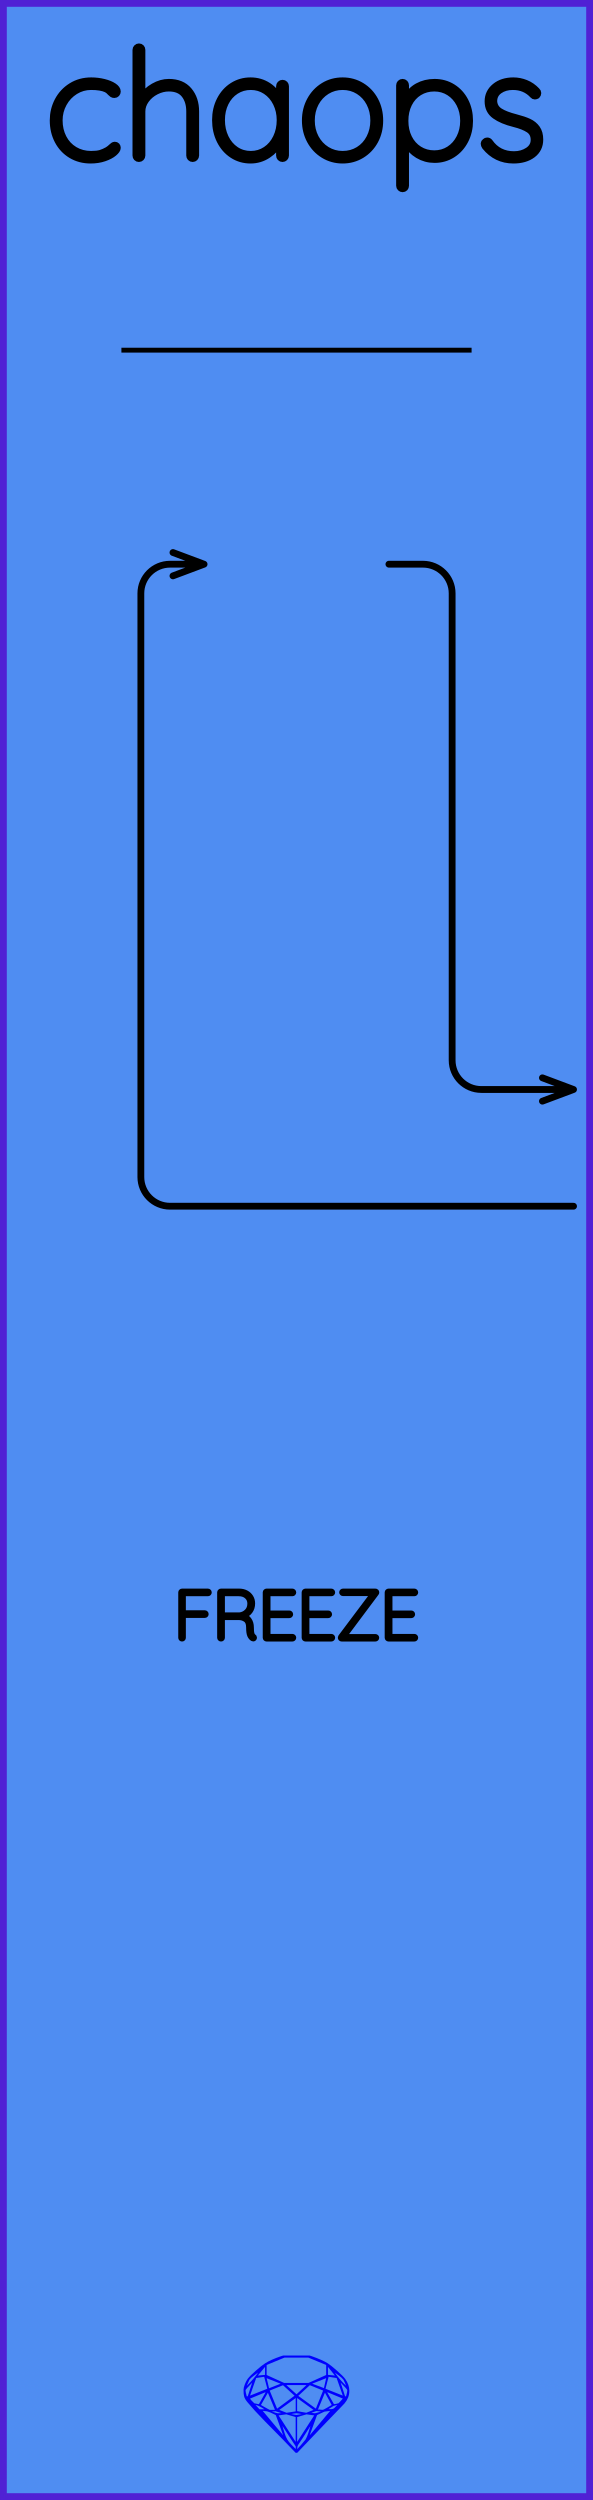
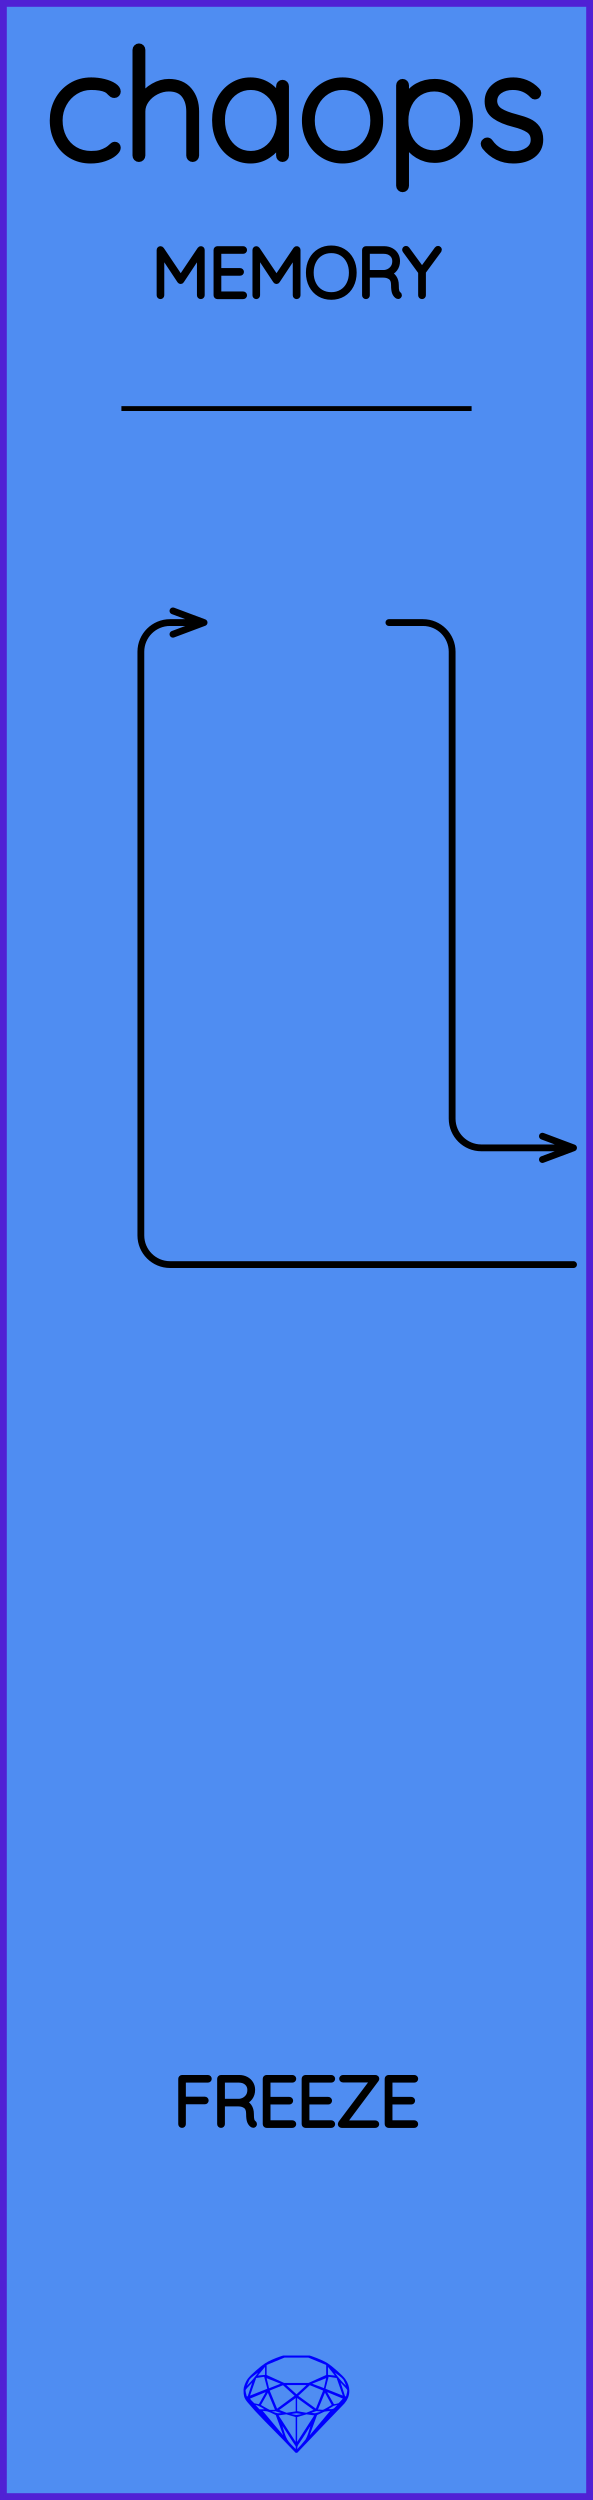
<svg xmlns="http://www.w3.org/2000/svg" width="30.48mm" height="128.50mm" viewBox="0 0 30.48 128.50">
  <g id="PanelLayer">
    <defs />
    <rect id="border_rect" width="30.48" height="128.5" x="0" y="0" style="display:inline;fill:#4f8df2;fill-opacity:1;fill-rule:nonzero;stroke:#5021d4;stroke-width:0.7;stroke-linecap:round;stroke-linejoin:round;stroke-dasharray:none;stroke-opacity:1;image-rendering:auto" />
    <path id="sapphire_gemstone" d="m 17.955,122.900 q 0,0.342 -0.243,0.631 -0.044,0.052 -0.204,0.215 -0.187,0.19 -0.785,0.813 l -1.444,1.513 q -0.019,0.003 -0.044,0.003 -0.028,0 -0.041,-0.003 -0.083,-0.083 -0.648,-0.675 -0.469,-0.474 -0.934,-0.948 -0.557,-0.568 -0.898,-0.981 -0.132,-0.16 -0.168,-0.298 -0.028,-0.102 -0.028,-0.342 0,-0.11 0.072,-0.289 0.066,-0.165 0.141,-0.265 0.119,-0.157 0.422,-0.424 0.284,-0.251 0.474,-0.375 0.273,-0.179 0.819,-0.367 0.096,-0.033 0.11,-0.033 h 1.361 q 0.011,0 0.105,0.033 0.568,0.201 0.824,0.367 0.165,0.105 0.474,0.378 0.322,0.284 0.422,0.422 0.215,0.295 0.215,0.626 z m -0.168,-0.273 q -0.033,-0.107 -0.135,-0.309 -0.072,-0.094 -0.209,-0.198 -0.119,-0.085 -0.234,-0.171 0.245,0.364 0.579,0.678 z m -0.573,-0.524 -0.358,-0.446 v 0.411 z m 0.637,0.758 q 0,-0.052 -0.342,-0.394 l 0.229,0.703 h 0.05 q 0.063,-0.218 0.063,-0.309 z m -0.232,0.273 -0.317,-0.904 -0.411,-0.063 -0.16,0.615 z m 0.003,0.154 -0.772,-0.32 h -0.03 l 0.345,0.606 q 0.08,-0.003 0.234,-0.047 0.025,-0.014 0.223,-0.24 z m -0.857,-1.05 -0.719,0.284 0.604,0.226 z m 0,-0.163 v -0.515 l -0.918,-0.38 h -1.224 l -0.918,0.38 v 0.515 l 0.898,0.408 h 1.254 z m 0.573,1.538 q -0.069,0.011 -0.198,0.052 -0.085,0.055 -0.259,0.163 0.019,0 0.063,0.003 0.041,0 0.063,0 0.119,0 0.19,-0.069 0.072,-0.072 0.141,-0.149 z m -0.289,0.003 -0.347,-0.631 -0.364,0.879 q 0.025,-0.017 0.066,-0.017 0.03,0 0.085,0.011 0.058,0.008 0.088,0.008 0.05,0 0.229,-0.107 0.229,-0.138 0.243,-0.143 z m -0.441,-0.741 -0.684,-0.276 -0.593,0.548 0.904,0.656 z m -0.854,-0.284 h -1.036 l 0.524,0.474 z m 0.75,1.367 q -0.229,-0.03 -0.229,-0.03 -0.036,0 -0.273,0.094 l 0.19,0.019 q 0.011,0 0.311,-0.083 z m -0.389,-0.088 -0.843,-0.612 v 0.675 l 0.471,0.083 z m 0.854,0.05 q -0.099,0.006 -0.295,0.039 -0.011,0.003 -0.378,0.176 -0.13,0.347 -0.38,1.042 z m -2.544,-1.397 -0.719,-0.284 0.124,0.518 z m -0.802,-0.455 v -0.411 l -0.367,0.446 z m 1.516,1.072 -0.593,-0.54 -0.684,0.276 0.38,0.929 z m 0.369,0.943 q -0.033,-0.003 -0.135,-0.025 -0.085,-0.017 -0.138,-0.017 -0.052,0 -0.138,0.017 -0.102,0.022 -0.135,0.025 0.265,0.047 0.273,0.047 0.008,0 0.273,-0.047 z m -0.309,-0.138 v -0.686 l -0.843,0.612 0.372,0.146 z m 0.951,0.207 -0.397,-0.055 -0.48,0.141 v 1.276 z m -2.888,-2.202 q -0.119,0.085 -0.234,0.174 -0.146,0.107 -0.209,0.196 -0.044,0.105 -0.135,0.314 0.369,-0.364 0.579,-0.684 z m 0.477,0.832 -0.16,-0.615 -0.411,0.063 -0.317,0.904 z m 0.394,1.083 -0.364,-0.879 -0.356,0.631 q 0.435,0.251 0.452,0.251 0.091,0 0.267,-0.003 z m 1.822,0.83 q -0.132,0.212 -0.405,0.634 -0.077,0.107 -0.22,0.328 -0.058,0.105 -0.055,0.226 0.16,-0.152 0.433,-0.496 0.077,-0.13 0.141,-0.339 0.055,-0.176 0.107,-0.353 z m -1.494,-0.661 -0.27,-0.088 -0.008,-0.011 q -0.025,0 -0.107,0.011 -0.066,0.006 -0.107,0.006 0.273,0.091 0.311,0.091 0.025,0 0.182,-0.008 z m -0.81,-1.064 h -0.03 l -0.772,0.32 q 0.066,0.097 0.223,0.24 0.077,0.014 0.234,0.047 z m -0.689,-0.502 q -0.342,0.347 -0.342,0.394 0,0.08 0.063,0.309 h 0.05 z m 2.235,3.045 v -1.276 l -0.48,-0.141 -0.397,0.055 z m -1.607,-1.676 q -0.256,-0.182 -0.458,-0.223 0.066,0.077 0.204,0.223 z m 1.61,2.045 v -0.138 l -0.684,-1.05 q 0.052,0.176 0.107,0.353 0.063,0.209 0.141,0.339 0.069,0.119 0.204,0.259 0.116,0.119 0.232,0.237 z m -0.645,-0.706 q -0.116,-0.328 -0.38,-1.042 -0.135,-0.066 -0.273,-0.13 -0.16,-0.072 -0.289,-0.072 -0.052,0 -0.11,-0.014 z" style="stroke-width:0;fill:#0000ff;stroke:#2e2114;stroke-linecap:square;stroke-opacity:1" />
    <path id="model_name" d="M6.031 4.705Q6.031 4.767 5.989 4.814Q5.946 4.861 5.884 4.861Q5.814 4.861 5.779 4.837Q5.744 4.814 5.682 4.752Q5.581 4.635 5.473 4.581Q5.193 4.449 4.681 4.449Q4.239 4.449 3.862 4.682Q3.486 4.915 3.265 5.315Q3.043 5.714 3.043 6.188Q3.043 6.684 3.249 7.084Q3.455 7.484 3.831 7.709Q4.208 7.934 4.681 7.934Q4.991 7.934 5.17 7.88Q5.348 7.825 5.527 7.724Q5.651 7.647 5.744 7.554Q5.783 7.515 5.822 7.488Q5.861 7.461 5.899 7.461Q5.962 7.461 5.997 7.499Q6.031 7.538 6.031 7.6Q6.031 7.709 5.853 7.86Q5.674 8.012 5.36 8.12Q5.046 8.229 4.658 8.229Q4.099 8.229 3.66 7.965Q3.222 7.701 2.977 7.235Q2.733 6.77 2.733 6.188Q2.733 5.644 2.977 5.179Q3.222 4.713 3.668 4.434Q4.114 4.154 4.689 4.154Q5.022 4.154 5.337 4.232Q5.651 4.31 5.841 4.438Q6.031 4.566 6.031 4.705ZM10.059 5.73V7.996Q10.059 8.058 10.013 8.105Q9.966 8.151 9.904 8.151Q9.834 8.151 9.792 8.105Q9.749 8.058 9.749 7.996V5.73Q9.749 5.194 9.485 4.861Q9.221 4.527 8.678 4.527Q8.344 4.527 8.022 4.69Q7.7 4.853 7.498 5.132Q7.296 5.412 7.296 5.73V7.996Q7.296 8.058 7.25 8.105Q7.203 8.151 7.141 8.151Q7.071 8.151 7.029 8.105Q6.986 8.058 6.986 7.996V2.563Q6.986 2.501 7.033 2.455Q7.079 2.408 7.141 2.408Q7.211 2.408 7.254 2.455Q7.296 2.501 7.296 2.563V5.016Q7.514 4.674 7.898 4.453Q8.282 4.232 8.678 4.232Q9.345 4.232 9.702 4.655Q10.059 5.078 10.059 5.73ZM14.677 4.434V7.996Q14.677 8.058 14.631 8.105Q14.584 8.151 14.522 8.151Q14.452 8.151 14.41 8.105Q14.367 8.058 14.367 7.996V7.298Q14.173 7.693 13.769 7.961Q13.366 8.229 12.877 8.229Q12.364 8.229 11.953 7.961Q11.542 7.693 11.309 7.224Q11.076 6.754 11.076 6.172Q11.076 5.598 11.313 5.136Q11.55 4.674 11.961 4.414Q12.372 4.154 12.877 4.154Q13.381 4.154 13.785 4.418Q14.188 4.682 14.367 5.124V4.434Q14.367 4.372 14.41 4.325Q14.452 4.278 14.522 4.278Q14.592 4.278 14.635 4.325Q14.677 4.372 14.677 4.434ZM14.398 6.172Q14.398 5.699 14.204 5.303Q14.01 4.907 13.665 4.678Q13.319 4.449 12.892 4.449Q12.465 4.449 12.12 4.67Q11.775 4.892 11.581 5.284Q11.387 5.675 11.387 6.172Q11.387 6.669 11.581 7.072Q11.775 7.476 12.116 7.705Q12.458 7.934 12.892 7.934Q13.319 7.934 13.665 7.705Q14.01 7.476 14.204 7.072Q14.398 6.669 14.398 6.172ZM17.611 8.229Q17.076 8.229 16.637 7.961Q16.198 7.693 15.946 7.228Q15.694 6.762 15.694 6.195Q15.694 5.621 15.946 5.155Q16.198 4.69 16.633 4.422Q17.068 4.154 17.611 4.154Q18.146 4.154 18.585 4.422Q19.023 4.69 19.272 5.155Q19.52 5.621 19.52 6.195Q19.52 6.77 19.272 7.232Q19.023 7.693 18.585 7.961Q18.146 8.229 17.611 8.229ZM17.611 4.449Q17.161 4.449 16.792 4.678Q16.424 4.907 16.214 5.303Q16.005 5.699 16.005 6.195Q16.005 6.684 16.214 7.08Q16.424 7.476 16.792 7.705Q17.161 7.934 17.611 7.934Q18.069 7.934 18.434 7.709Q18.799 7.484 19.004 7.084Q19.21 6.684 19.21 6.195Q19.21 5.699 19.004 5.303Q18.799 4.907 18.434 4.678Q18.069 4.449 17.611 4.449ZM24.138 6.211Q24.138 6.77 23.901 7.224Q23.665 7.678 23.253 7.938Q22.842 8.198 22.337 8.198Q21.872 8.198 21.484 7.965Q21.096 7.732 20.847 7.305V9.548Q20.847 9.61 20.805 9.657Q20.762 9.703 20.692 9.703Q20.63 9.703 20.584 9.657Q20.537 9.61 20.537 9.548V4.387Q20.537 4.325 20.58 4.278Q20.622 4.232 20.692 4.232Q20.762 4.232 20.805 4.278Q20.847 4.325 20.847 4.387V5.101Q21.08 4.659 21.468 4.445Q21.856 4.232 22.337 4.232Q22.85 4.232 23.261 4.488Q23.672 4.744 23.905 5.194Q24.138 5.644 24.138 6.211ZM23.828 6.211Q23.828 5.73 23.63 5.346Q23.432 4.961 23.09 4.744Q22.749 4.527 22.322 4.527Q21.887 4.527 21.542 4.74Q21.197 4.954 21.006 5.338Q20.816 5.722 20.816 6.211Q20.816 6.7 21.006 7.084Q21.197 7.468 21.542 7.686Q21.887 7.903 22.322 7.903Q22.749 7.903 23.09 7.686Q23.432 7.468 23.63 7.08Q23.828 6.692 23.828 6.211ZM24.883 7.383Q24.883 7.329 24.945 7.282Q24.984 7.243 25.038 7.243Q25.116 7.243 25.163 7.305Q25.613 7.949 26.42 7.949Q26.831 7.949 27.142 7.744Q27.452 7.538 27.452 7.189Q27.452 6.832 27.18 6.653Q26.909 6.475 26.435 6.358Q25.807 6.203 25.446 5.943Q25.085 5.683 25.085 5.21Q25.085 4.752 25.45 4.453Q25.814 4.154 26.389 4.154Q26.707 4.154 27.021 4.278Q27.336 4.403 27.592 4.674Q27.646 4.721 27.646 4.783Q27.646 4.853 27.592 4.907Q27.53 4.938 27.491 4.938Q27.437 4.938 27.398 4.892Q26.994 4.449 26.358 4.449Q25.947 4.449 25.663 4.651Q25.38 4.853 25.38 5.21Q25.403 5.544 25.686 5.726Q25.97 5.908 26.521 6.048Q26.917 6.149 27.177 6.269Q27.437 6.389 27.592 6.607Q27.747 6.824 27.747 7.173Q27.747 7.662 27.371 7.946Q26.994 8.229 26.389 8.229Q25.504 8.229 24.938 7.53Q24.883 7.445 24.883 7.383Z" style="display:inline;stroke:#000000;stroke-width:0.35;stroke-linecap:round;stroke-linejoin:bevel" />
-     <path id="store_line_art" d="M 29.48,62.00 L 8.74,62.00 A 1.5 1.5 0 0 1 7.24 60.5 L 7.24,30.50 A 1.5 1.5 0 0 1 8.74 29 L 10.49,29.00 M 10.49,29.00 L 8.89,28.40 M 10.49,29.00 L 8.89,29.60 " style="stroke:#000000;stroke-width:0.35;stroke-linecap:round;stroke-linejoin:round;stroke-dasharray:none" fill="none" />
-     <path id="recall_line_art" d="M 29.48,56.00 L 24.74,56.00 A 1.5 1.5 0 0 1 23.24 54.5 L 23.24,30.50 A 1.5 1.5 0 0 0 21.74 29 L 19.99,29.00 M 29.48,56.00 L 27.88,55.40 M 29.48,56.00 L 27.88,56.60 " style="stroke:#000000;stroke-width:0.35;stroke-linecap:round;stroke-linejoin:round;stroke-dasharray:none" fill="none" />
-     <path d="M10.758 81.85Q10.758 81.882 10.737 81.901Q10.716 81.921 10.687 81.921H9.428V82.894H10.529Q10.557 82.894 10.578 82.915Q10.599 82.936 10.599 82.965Q10.599 82.996 10.578 83.016Q10.557 83.035 10.529 83.035H9.428V84.178Q9.428 84.207 9.409 84.228Q9.389 84.249 9.357 84.249Q9.326 84.249 9.306 84.228Q9.287 84.207 9.287 84.178V81.85Q9.287 81.822 9.308 81.801Q9.329 81.779 9.357 81.779H10.687Q10.716 81.779 10.737 81.801Q10.758 81.822 10.758 81.85ZM13.083 84.175Q13.083 84.207 13.063 84.226Q13.044 84.245 13.016 84.245Q12.995 84.245 12.984 84.238Q12.889 84.185 12.832 84.06Q12.776 83.935 12.776 83.649Q12.776 83.36 12.621 83.252Q12.465 83.145 12.261 83.145H11.435V84.178Q11.435 84.207 11.414 84.228Q11.393 84.249 11.361 84.249Q11.329 84.249 11.308 84.228Q11.287 84.207 11.287 84.178V81.85Q11.287 81.822 11.308 81.801Q11.329 81.779 11.358 81.779H12.289Q12.494 81.779 12.652 81.862Q12.811 81.945 12.899 82.09Q12.988 82.234 12.988 82.418Q12.988 82.654 12.862 82.824Q12.737 82.993 12.536 83.053Q12.705 83.106 12.815 83.263Q12.924 83.42 12.924 83.649Q12.924 83.885 12.954 83.979Q12.984 84.072 13.044 84.111Q13.083 84.136 13.083 84.175ZM12.307 83.004Q12.529 82.982 12.684 82.827Q12.839 82.672 12.839 82.421Q12.839 82.203 12.684 82.062Q12.529 81.921 12.271 81.921H11.435V83.004ZM15.101 84.178Q15.101 84.21 15.079 84.229Q15.058 84.249 15.03 84.249H13.7Q13.672 84.249 13.651 84.228Q13.63 84.207 13.63 84.178V81.85Q13.63 81.822 13.651 81.801Q13.672 81.779 13.7 81.779H15.03Q15.058 81.779 15.079 81.801Q15.101 81.822 15.101 81.85Q15.101 81.882 15.079 81.901Q15.058 81.921 15.03 81.921H13.778V82.905H14.871Q14.9 82.905 14.921 82.926Q14.942 82.947 14.942 82.975Q14.942 83.007 14.921 83.026Q14.9 83.046 14.871 83.046H13.778V84.108H15.03Q15.058 84.108 15.079 84.129Q15.101 84.15 15.101 84.178ZM17.101 84.178Q17.101 84.21 17.08 84.229Q17.059 84.249 17.03 84.249H15.7Q15.672 84.249 15.651 84.228Q15.63 84.207 15.63 84.178V81.85Q15.63 81.822 15.651 81.801Q15.672 81.779 15.7 81.779H17.03Q17.059 81.779 17.08 81.801Q17.101 81.822 17.101 81.85Q17.101 81.882 17.08 81.901Q17.059 81.921 17.03 81.921H15.778V82.905H16.872Q16.9 82.905 16.921 82.926Q16.942 82.947 16.942 82.975Q16.942 83.007 16.921 83.026Q16.9 83.046 16.872 83.046H15.778V84.108H17.03Q17.059 84.108 17.08 84.129Q17.101 84.15 17.101 84.178ZM19.366 84.182Q19.366 84.21 19.345 84.229Q19.323 84.249 19.295 84.249H17.559Q17.528 84.249 17.508 84.226Q17.489 84.203 17.489 84.175Q17.489 84.15 17.503 84.132L19.168 81.913H17.63Q17.602 81.913 17.581 81.894Q17.559 81.875 17.559 81.846Q17.559 81.818 17.581 81.799Q17.602 81.779 17.63 81.779H19.288Q19.331 81.779 19.35 81.801Q19.369 81.822 19.369 81.85Q19.369 81.875 19.355 81.892L17.694 84.115H19.295Q19.323 84.115 19.345 84.136Q19.366 84.157 19.366 84.182ZM21.369 84.178Q21.369 84.21 21.348 84.229Q21.327 84.249 21.299 84.249H19.969Q19.941 84.249 19.92 84.228Q19.898 84.207 19.898 84.178V81.85Q19.898 81.822 19.92 81.801Q19.941 81.779 19.969 81.779H21.299Q21.327 81.779 21.348 81.801Q21.369 81.822 21.369 81.85Q21.369 81.882 21.348 81.901Q21.327 81.921 21.299 81.921H20.047V82.905H21.14Q21.168 82.905 21.19 82.926Q21.211 82.947 21.211 82.975Q21.211 83.007 21.19 83.026Q21.168 83.046 21.14 83.046H20.047V84.108H21.299Q21.327 84.108 21.348 84.129Q21.369 84.15 21.369 84.178Z" style="stroke:#000000;stroke-width:0.25;stroke-linecap:round;stroke-linejoin:bevel" />
-     <path d="M 6.24,18.00 L 24.24,18.00 z " style="stroke:#000000;stroke-width:0.25;stroke-linecap:round;stroke-linejoin:bevel;stroke-dasharray:none" />
+     <path id="store_line_art" d="M 29.48,65.00 L 8.74,65.00 A 1.5 1.5 0 0 1 7.24 63.5 L 7.24,33.50 A 1.5 1.5 0 0 1 8.74 32 L 10.49,32.00 M 10.49,32.00 L 8.89,31.40 M 10.49,32.00 L 8.89,32.60 " style="stroke:#000000;stroke-width:0.35;stroke-linecap:round;stroke-linejoin:round;stroke-dasharray:none" fill="none" />
+     <path id="recall_line_art" d="M 29.48,59.00 L 24.74,59.00 A 1.5 1.5 0 0 1 23.24 57.5 L 23.24,33.50 A 1.5 1.5 0 0 0 21.74 32 L 19.99,32.00 M 29.48,59.00 L 27.88,58.40 M 29.48,59.00 L 27.88,59.60 " style="stroke:#000000;stroke-width:0.35;stroke-linecap:round;stroke-linejoin:round;stroke-dasharray:none" fill="none" />
+     <path d="M10.396 12.85V15.178Q10.396 15.207 10.373 15.228Q10.351 15.249 10.322 15.249Q10.29 15.249 10.269 15.228Q10.248 15.207 10.248 15.178V13.069L9.338 14.444Q9.32 14.473 9.289 14.473Q9.25 14.473 9.232 14.444L8.319 13.065V15.178Q8.319 15.207 8.297 15.228Q8.276 15.249 8.248 15.249Q8.216 15.249 8.197 15.228Q8.177 15.207 8.177 15.178V12.85Q8.177 12.825 8.197 12.802Q8.216 12.779 8.244 12.779Q8.29 12.779 8.311 12.811L9.289 14.265L10.266 12.811Q10.294 12.772 10.333 12.779Q10.361 12.783 10.379 12.802Q10.396 12.822 10.396 12.85ZM12.573 15.178Q12.573 15.21 12.552 15.229Q12.531 15.249 12.502 15.249H11.172Q11.144 15.249 11.123 15.228Q11.102 15.207 11.102 15.178V12.85Q11.102 12.822 11.123 12.801Q11.144 12.779 11.172 12.779H12.502Q12.531 12.779 12.552 12.801Q12.573 12.822 12.573 12.85Q12.573 12.882 12.552 12.901Q12.531 12.921 12.502 12.921H11.25V13.905H12.344Q12.372 13.905 12.393 13.926Q12.414 13.947 12.414 13.975Q12.414 14.007 12.393 14.027Q12.372 14.046 12.344 14.046H11.25V15.108H12.502Q12.531 15.108 12.552 15.129Q12.573 15.15 12.573 15.178ZM15.321 12.85V15.178Q15.321 15.207 15.298 15.228Q15.275 15.249 15.247 15.249Q15.215 15.249 15.194 15.228Q15.173 15.207 15.173 15.178V13.069L14.263 14.444Q14.245 14.473 14.213 14.473Q14.175 14.473 14.157 14.444L13.243 13.065V15.178Q13.243 15.207 13.222 15.228Q13.201 15.249 13.173 15.249Q13.141 15.249 13.122 15.228Q13.102 15.207 13.102 15.178V12.85Q13.102 12.825 13.122 12.802Q13.141 12.779 13.169 12.779Q13.215 12.779 13.236 12.811L14.213 14.265L15.191 12.811Q15.219 12.772 15.258 12.779Q15.286 12.783 15.303 12.802Q15.321 12.822 15.321 12.85ZM17.029 15.284Q16.686 15.284 16.418 15.124Q16.15 14.963 16 14.674Q15.85 14.384 15.85 14.014Q15.85 13.644 16 13.354Q16.15 13.065 16.418 12.905Q16.686 12.744 17.029 12.744Q17.371 12.744 17.639 12.905Q17.907 13.065 18.057 13.354Q18.207 13.644 18.207 14.014Q18.207 14.384 18.057 14.674Q17.907 14.963 17.639 15.124Q17.371 15.284 17.029 15.284ZM17.029 12.885Q16.729 12.885 16.494 13.026Q16.259 13.167 16.129 13.425Q15.998 13.682 15.998 14.014Q15.998 14.346 16.129 14.603Q16.259 14.861 16.494 15.002Q16.729 15.143 17.029 15.143Q17.328 15.143 17.563 15.002Q17.798 14.861 17.928 14.603Q18.059 14.346 18.059 14.014Q18.059 13.682 17.928 13.425Q17.798 13.167 17.563 13.026Q17.328 12.885 17.029 12.885ZM20.532 15.175Q20.532 15.207 20.512 15.226Q20.493 15.245 20.465 15.245Q20.444 15.245 20.433 15.238Q20.338 15.185 20.281 15.06Q20.225 14.935 20.225 14.649Q20.225 14.36 20.07 14.252Q19.914 14.145 19.71 14.145H18.884V15.178Q18.884 15.207 18.863 15.228Q18.842 15.249 18.81 15.249Q18.778 15.249 18.757 15.228Q18.736 15.207 18.736 15.178V12.85Q18.736 12.822 18.757 12.801Q18.778 12.779 18.807 12.779H19.738Q19.942 12.779 20.101 12.862Q20.26 12.945 20.348 13.09Q20.436 13.235 20.436 13.418Q20.436 13.654 20.311 13.824Q20.186 13.993 19.985 14.053Q20.154 14.106 20.264 14.263Q20.373 14.42 20.373 14.649Q20.373 14.886 20.403 14.979Q20.433 15.072 20.493 15.111Q20.532 15.136 20.532 15.175ZM19.756 14.004Q19.978 13.982 20.133 13.827Q20.288 13.672 20.288 13.421Q20.288 13.203 20.133 13.062Q19.978 12.921 19.72 12.921H18.884V14.004ZM22.571 12.878 21.766 13.972V15.178Q21.766 15.207 21.745 15.228Q21.724 15.249 21.692 15.249Q21.661 15.249 21.639 15.228Q21.618 15.207 21.618 15.178V13.986L20.81 12.878Q20.796 12.861 20.796 12.832Q20.796 12.808 20.819 12.786Q20.842 12.765 20.87 12.765Q20.909 12.765 20.93 12.797L21.692 13.838L22.454 12.797Q22.476 12.765 22.514 12.765Q22.546 12.765 22.565 12.788Q22.585 12.811 22.585 12.832Q22.585 12.85 22.571 12.878Z" style="stroke:#000000;stroke-width:0.25;stroke-linecap:round;stroke-linejoin:bevel" />
+     <path d="M10.758 106.85Q10.758 106.882 10.737 106.901Q10.716 106.921 10.687 106.921H9.428V107.894H10.529Q10.557 107.894 10.578 107.915Q10.599 107.937 10.599 107.965Q10.599 107.996 10.578 108.016Q10.557 108.035 10.529 108.035H9.428V109.178Q9.428 109.207 9.409 109.228Q9.389 109.249 9.357 109.249Q9.326 109.249 9.306 109.228Q9.287 109.207 9.287 109.178V106.85Q9.287 106.822 9.308 106.801Q9.329 106.779 9.357 106.779H10.687Q10.716 106.779 10.737 106.801Q10.758 106.822 10.758 106.85ZM13.083 109.175Q13.083 109.207 13.063 109.226Q13.044 109.245 13.016 109.245Q12.995 109.245 12.984 109.238Q12.889 109.185 12.832 109.06Q12.776 108.935 12.776 108.649Q12.776 108.36 12.621 108.252Q12.465 108.145 12.261 108.145H11.435V109.178Q11.435 109.207 11.414 109.228Q11.393 109.249 11.361 109.249Q11.329 109.249 11.308 109.228Q11.287 109.207 11.287 109.178V106.85Q11.287 106.822 11.308 106.801Q11.329 106.779 11.358 106.779H12.289Q12.494 106.779 12.652 106.862Q12.811 106.945 12.899 107.09Q12.988 107.234 12.988 107.418Q12.988 107.654 12.862 107.824Q12.737 107.993 12.536 108.053Q12.705 108.106 12.815 108.263Q12.924 108.42 12.924 108.649Q12.924 108.885 12.954 108.979Q12.984 109.072 13.044 109.111Q13.083 109.136 13.083 109.175ZM12.307 108.004Q12.529 107.982 12.684 107.827Q12.839 107.672 12.839 107.421Q12.839 107.203 12.684 107.062Q12.529 106.921 12.271 106.921H11.435V108.004ZM15.101 109.178Q15.101 109.21 15.079 109.229Q15.058 109.249 15.03 109.249H13.7Q13.672 109.249 13.651 109.228Q13.63 109.207 13.63 109.178V106.85Q13.63 106.822 13.651 106.801Q13.672 106.779 13.7 106.779H15.03Q15.058 106.779 15.079 106.801Q15.101 106.822 15.101 106.85Q15.101 106.882 15.079 106.901Q15.058 106.921 15.03 106.921H13.778V107.905H14.871Q14.9 107.905 14.921 107.926Q14.942 107.947 14.942 107.975Q14.942 108.007 14.921 108.026Q14.9 108.046 14.871 108.046H13.778V109.108H15.03Q15.058 109.108 15.079 109.129Q15.101 109.15 15.101 109.178ZM17.101 109.178Q17.101 109.21 17.08 109.229Q17.059 109.249 17.03 109.249H15.7Q15.672 109.249 15.651 109.228Q15.63 109.207 15.63 109.178V106.85Q15.63 106.822 15.651 106.801Q15.672 106.779 15.7 106.779H17.03Q17.059 106.779 17.08 106.801Q17.101 106.822 17.101 106.85Q17.101 106.882 17.08 106.901Q17.059 106.921 17.03 106.921H15.778V107.905H16.872Q16.9 107.905 16.921 107.926Q16.942 107.947 16.942 107.975Q16.942 108.007 16.921 108.026Q16.9 108.046 16.872 108.046H15.778V109.108H17.03Q17.059 109.108 17.08 109.129Q17.101 109.15 17.101 109.178ZM19.366 109.182Q19.366 109.21 19.345 109.229Q19.323 109.249 19.295 109.249H17.559Q17.528 109.249 17.508 109.226Q17.489 109.203 17.489 109.175Q17.489 109.15 17.503 109.132L19.168 106.913H17.63Q17.602 106.913 17.581 106.894Q17.559 106.875 17.559 106.846Q17.559 106.818 17.581 106.799Q17.602 106.779 17.63 106.779H19.288Q19.331 106.779 19.35 106.801Q19.369 106.822 19.369 106.85Q19.369 106.875 19.355 106.892L17.694 109.115H19.295Q19.323 109.115 19.345 109.136Q19.366 109.157 19.366 109.182ZM21.369 109.178Q21.369 109.21 21.348 109.229Q21.327 109.249 21.299 109.249H19.969Q19.941 109.249 19.92 109.228Q19.898 109.207 19.898 109.178V106.85Q19.898 106.822 19.92 106.801Q19.941 106.779 19.969 106.779H21.299Q21.327 106.779 21.348 106.801Q21.369 106.822 21.369 106.85Q21.369 106.882 21.348 106.901Q21.327 106.921 21.299 106.921H20.047V107.905H21.14Q21.168 107.905 21.19 107.926Q21.211 107.947 21.211 107.975Q21.211 108.007 21.19 108.026Q21.168 108.046 21.14 108.046H20.047V109.108H21.299Q21.327 109.108 21.348 109.129Q21.369 109.15 21.369 109.178Z" style="stroke:#000000;stroke-width:0.25;stroke-linecap:round;stroke-linejoin:bevel" />
+     <path d="M 6.24,21.00 L 24.24,21.00 z " style="stroke:#000000;stroke-width:0.25;stroke-linecap:round;stroke-linejoin:bevel;stroke-dasharray:none" />
  </g>
</svg>
